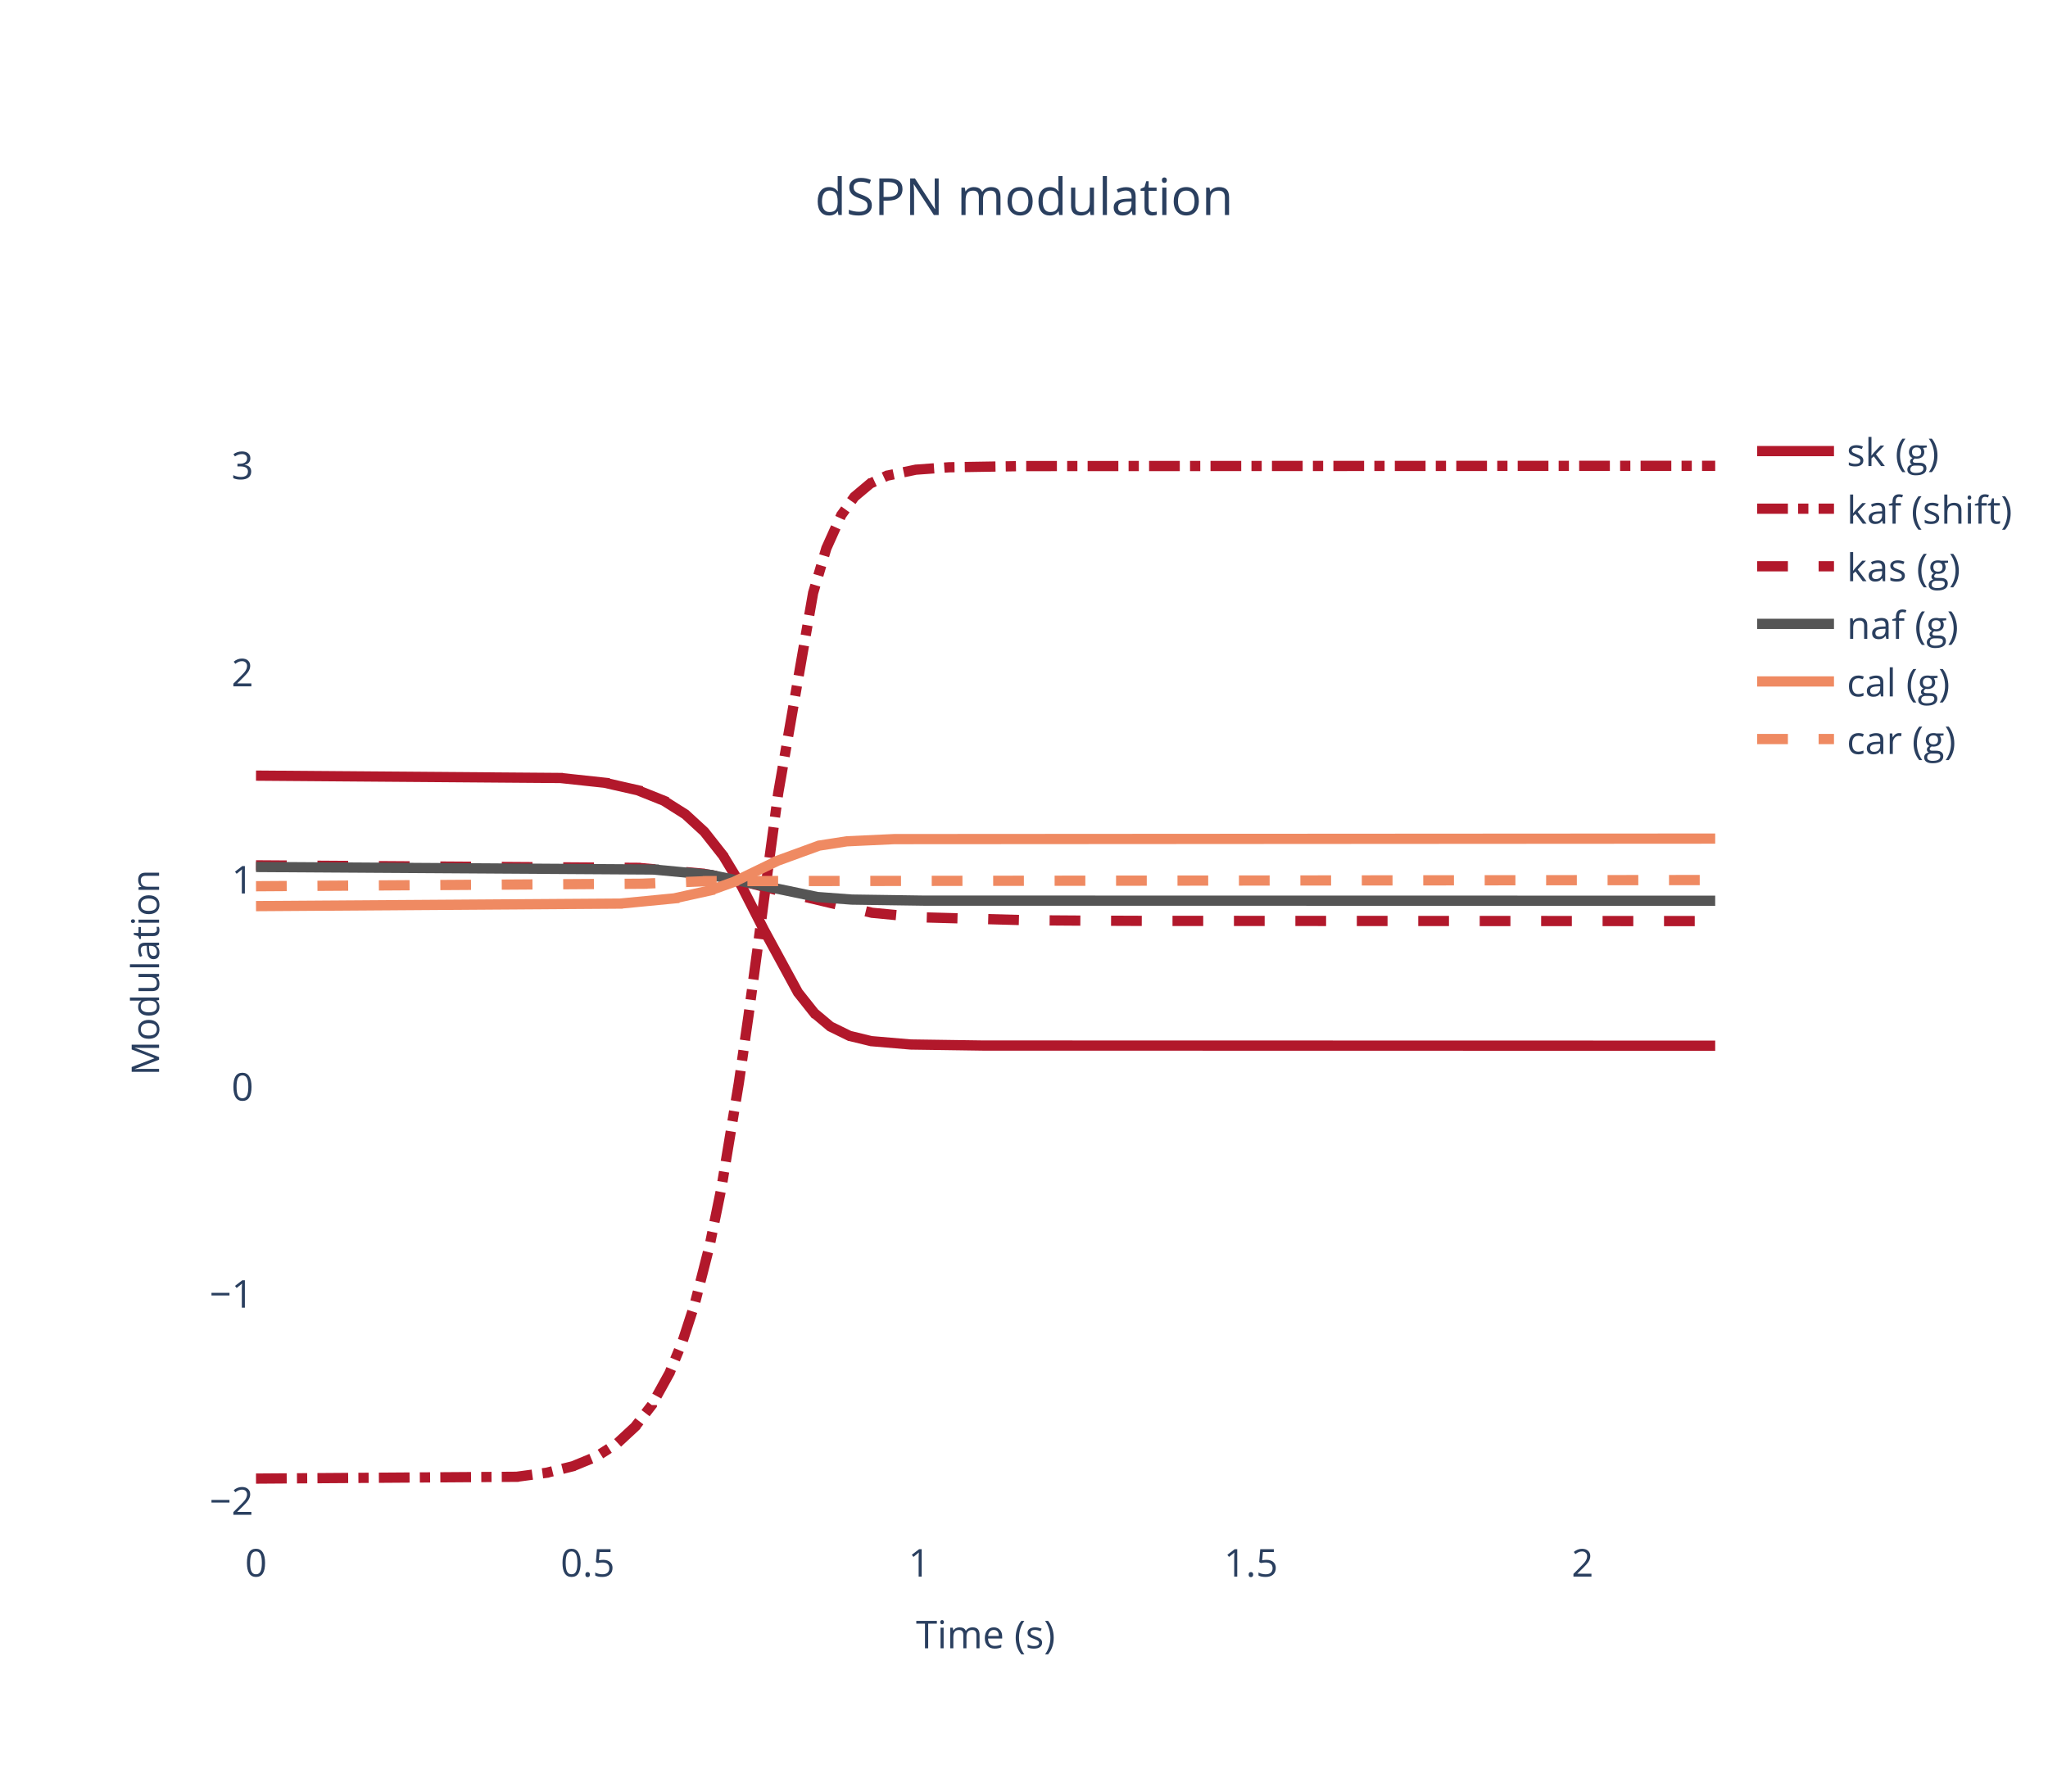
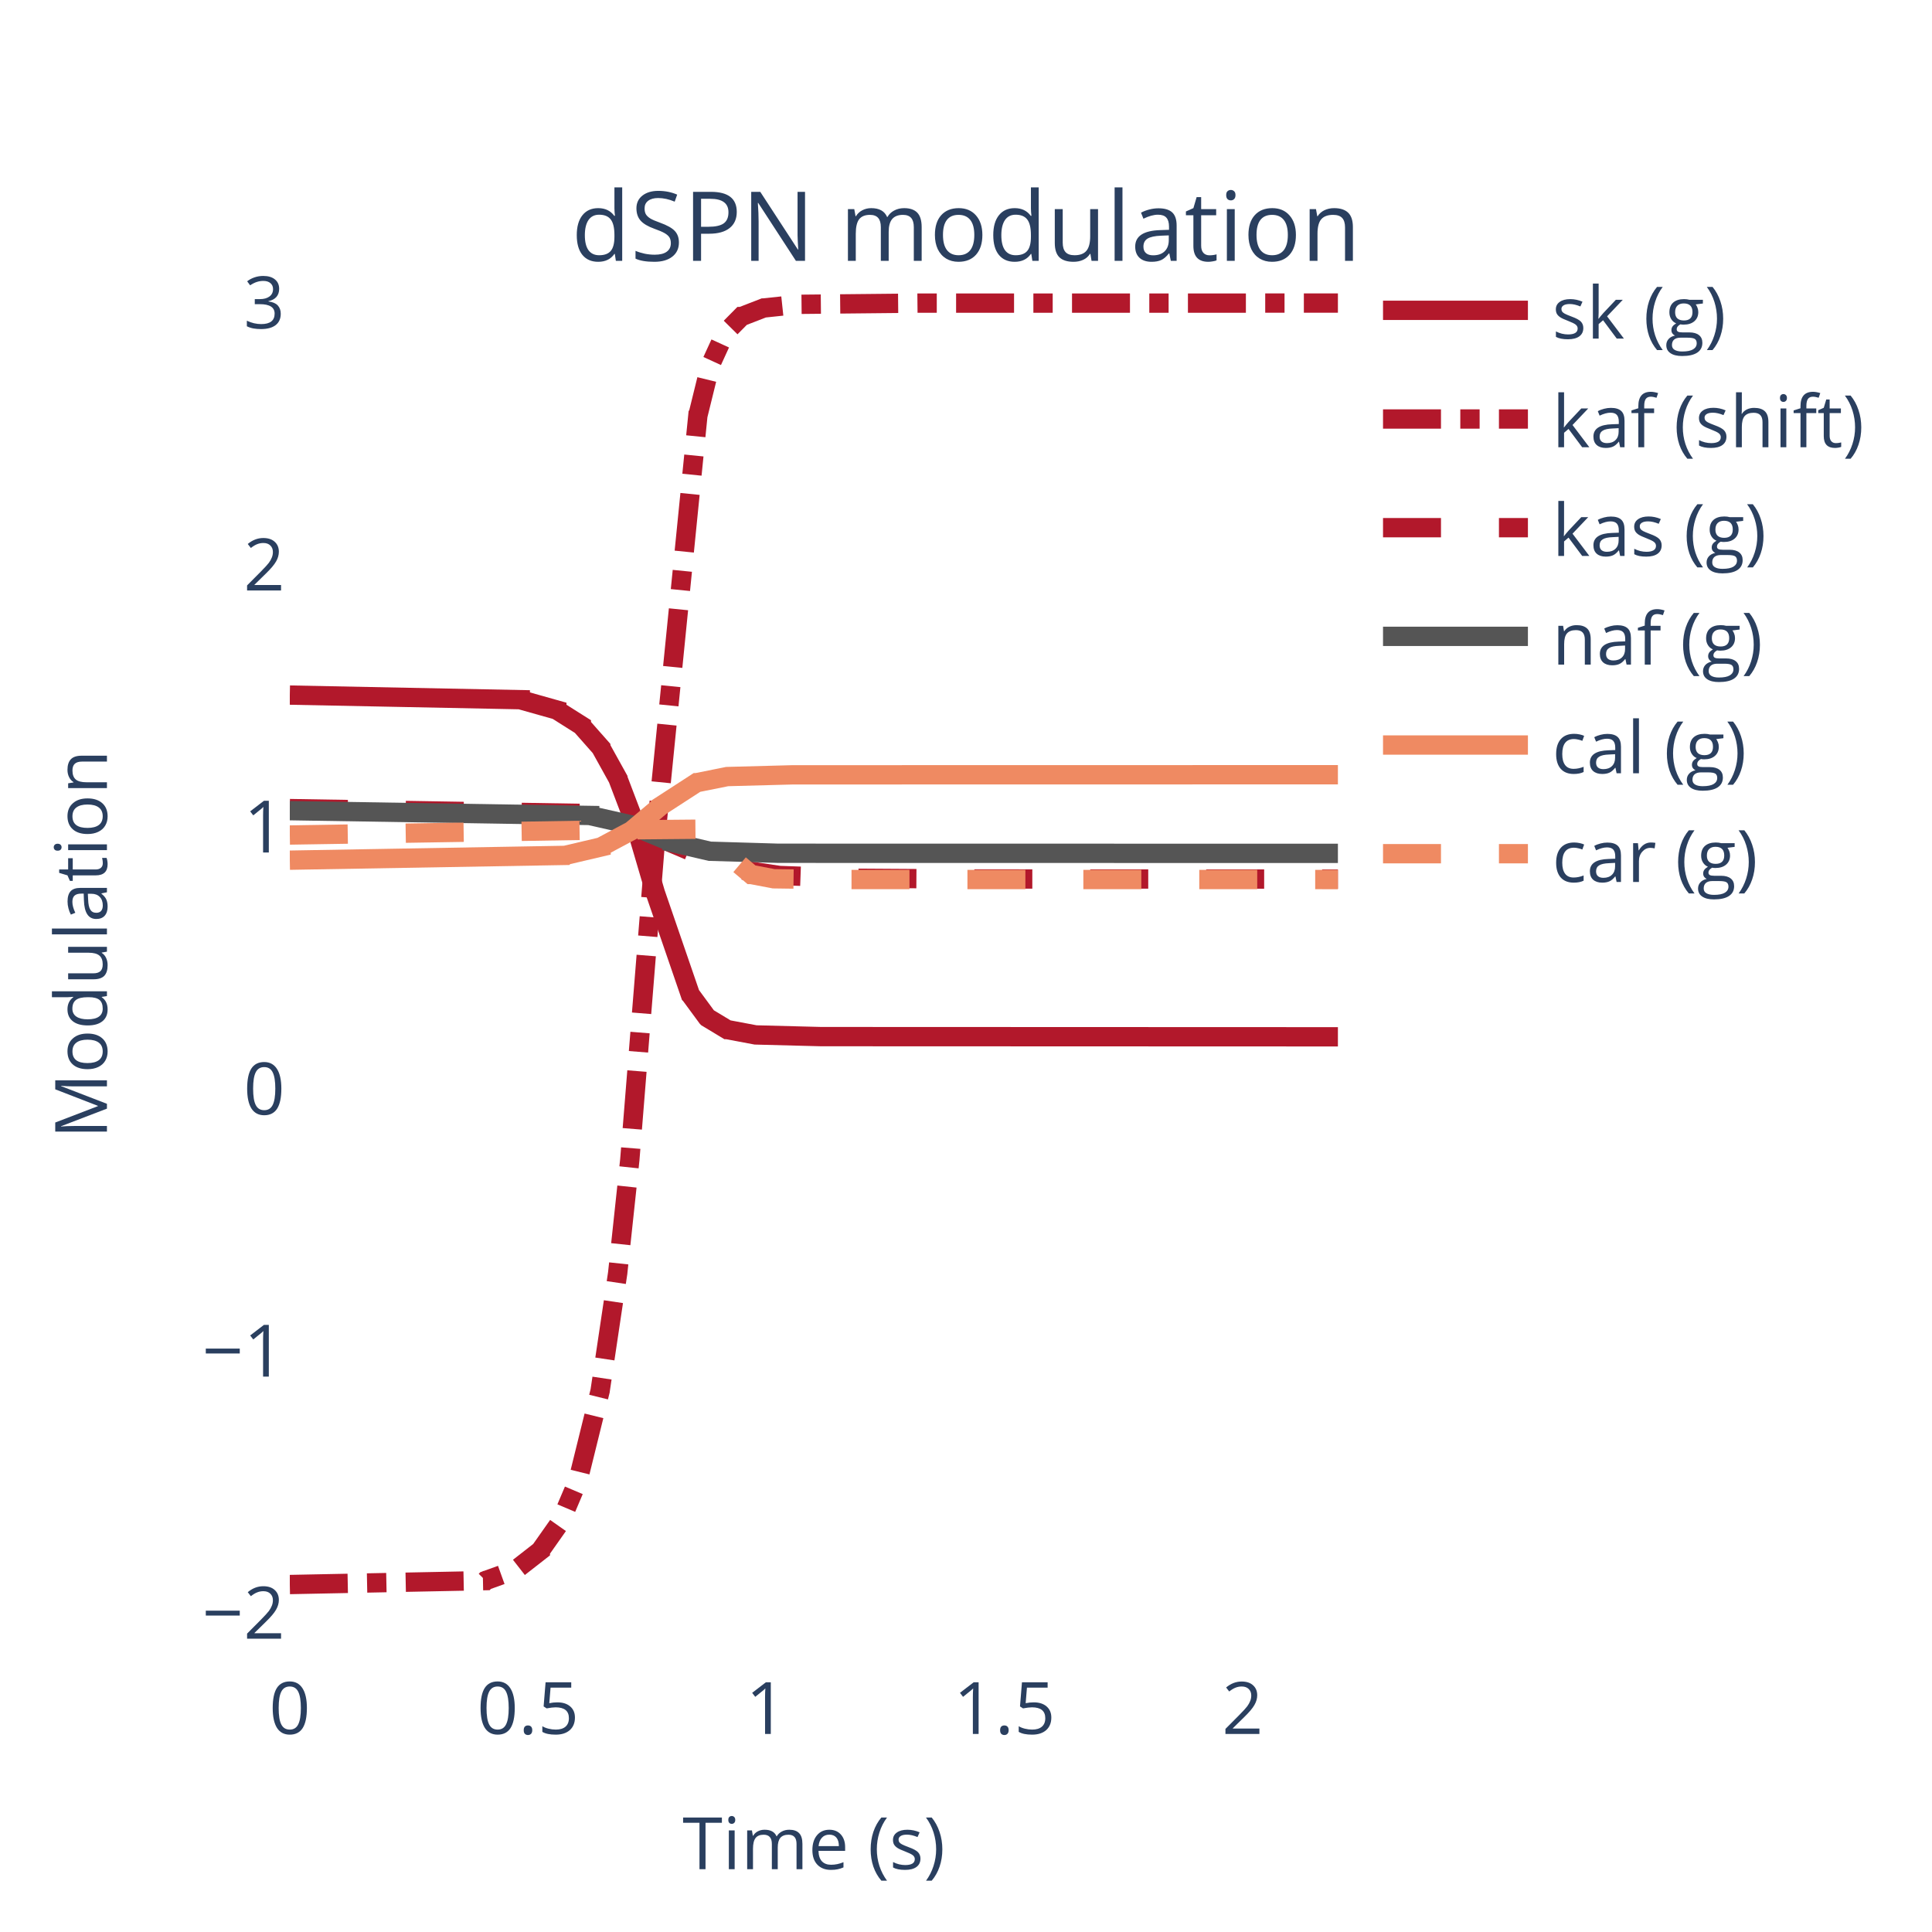
- <svg xmlns="http://www.w3.org/2000/svg" class="main-svg" width="800" height="700" style="" viewBox="0 0 800 700">
-   <rect x="0" y="0" width="800" height="700" style="fill: rgb(255, 255, 255); fill-opacity: 1;" />
-   <defs id="defs-1266e9">
+ <svg xmlns="http://www.w3.org/2000/svg" class="main-svg" width="400" height="400" style="" viewBox="0 0 400 400">
+   <rect x="0" y="0" width="400" height="400" style="fill: rgb(255, 255, 255); fill-opacity: 1;" />
+   <defs id="defs-872233">
    <g class="clips">
-       <clipPath id="clip1266e9xyplot" class="plotclip">
-         <rect width="570" height="440" />
-       </clipPath>
-       <clipPath class="axesclip" id="clip1266e9x">
-         <rect x="100" y="0" width="570" height="700" />
-       </clipPath>
-       <clipPath class="axesclip" id="clip1266e9y">
-         <rect x="0" y="160" width="800" height="440" />
-       </clipPath>
-       <clipPath class="axesclip" id="clip1266e9xy">
-         <rect x="100" y="160" width="570" height="440" />
+       <clipPath id="clip872233xyplot" class="plotclip">
+         <rect width="217" height="295" />
+       </clipPath>
+       <clipPath class="axesclip" id="clip872233x">
+         <rect x="60" y="0" width="217" height="400" />
+       </clipPath>
+       <clipPath class="axesclip" id="clip872233y">
+         <rect x="0" y="48" width="400" height="295" />
+       </clipPath>
+       <clipPath class="axesclip" id="clip872233xy">
+         <rect x="60" y="48" width="217" height="295" />
      </clipPath>
    </g>
    <g class="gradients" />
    <g class="patterns" />
  </defs>
  <g class="bglayer" />
  <g class="layer-below">
    <g class="imagelayer" />
    <g class="shapelayer" />
  </g>
  <g class="cartesianlayer">
    <g class="subplot xy">
      <g class="layer-subplot">
        <g class="shapelayer" />
        <g class="imagelayer" />
      </g>
      <g class="minor-gridlayer">
        <g class="x" />
        <g class="y" />
      </g>
      <g class="gridlayer">
        <g class="x">
-           <path class="xgrid crisp" transform="translate(229.55,0)" d="M0,160v440" style="stroke: rgb(255, 255, 255); stroke-opacity: 1; stroke-width: 1px;" />
-           <path class="xgrid crisp" transform="translate(359.09,0)" d="M0,160v440" style="stroke: rgb(255, 255, 255); stroke-opacity: 1; stroke-width: 1px;" />
-           <path class="xgrid crisp" transform="translate(488.64,0)" d="M0,160v440" style="stroke: rgb(255, 255, 255); stroke-opacity: 1; stroke-width: 1px;" />
-           <path class="xgrid crisp" transform="translate(618.18,0)" d="M0,160v440" style="stroke: rgb(255, 255, 255); stroke-opacity: 1; stroke-width: 1px;" />
+           <path class="xgrid crisp" transform="translate(109.32,0)" d="M0,48v295" style="stroke: rgb(255, 255, 255); stroke-opacity: 1; stroke-width: 1px;" />
+           <path class="xgrid crisp" transform="translate(158.64,0)" d="M0,48v295" style="stroke: rgb(255, 255, 255); stroke-opacity: 1; stroke-width: 1px;" />
+           <path class="xgrid crisp" transform="translate(207.95,0)" d="M0,48v295" style="stroke: rgb(255, 255, 255); stroke-opacity: 1; stroke-width: 1px;" />
+           <path class="xgrid crisp" transform="translate(257.27,0)" d="M0,48v295" style="stroke: rgb(255, 255, 255); stroke-opacity: 1; stroke-width: 1px;" />
        </g>
        <g class="y">
-           <path class="ygrid crisp" transform="translate(0,586.6)" d="M100,0h570" style="stroke: rgb(255, 255, 255); stroke-opacity: 1; stroke-width: 1px;" />
-           <path class="ygrid crisp" transform="translate(0,505.68)" d="M100,0h570" style="stroke: rgb(255, 255, 255); stroke-opacity: 1; stroke-width: 1px;" />
-           <path class="ygrid crisp" transform="translate(0,343.84)" d="M100,0h570" style="stroke: rgb(255, 255, 255); stroke-opacity: 1; stroke-width: 1px;" />
-           <path class="ygrid crisp" transform="translate(0,262.91)" d="M100,0h570" style="stroke: rgb(255, 255, 255); stroke-opacity: 1; stroke-width: 1px;" />
-           <path class="ygrid crisp" transform="translate(0,181.99)" d="M100,0h570" style="stroke: rgb(255, 255, 255); stroke-opacity: 1; stroke-width: 1px;" />
+           <path class="ygrid crisp" transform="translate(0,334.02)" d="M60,0h217" style="stroke: rgb(255, 255, 255); stroke-opacity: 1; stroke-width: 1px;" />
+           <path class="ygrid crisp" transform="translate(0,279.76)" d="M60,0h217" style="stroke: rgb(255, 255, 255); stroke-opacity: 1; stroke-width: 1px;" />
+           <path class="ygrid crisp" transform="translate(0,171.25)" d="M60,0h217" style="stroke: rgb(255, 255, 255); stroke-opacity: 1; stroke-width: 1px;" />
+           <path class="ygrid crisp" transform="translate(0,117)" d="M60,0h217" style="stroke: rgb(255, 255, 255); stroke-opacity: 1; stroke-width: 1px;" />
+           <path class="ygrid crisp" transform="translate(0,62.74)" d="M60,0h217" style="stroke: rgb(255, 255, 255); stroke-opacity: 1; stroke-width: 1px;" />
        </g>
      </g>
      <g class="zerolinelayer">
-         <path class="xzl zl crisp" transform="translate(100,0)" d="M0,160v440" style="stroke: rgb(255, 255, 255); stroke-opacity: 1; stroke-width: 2px;" />
-         <path class="yzl zl crisp" transform="translate(0,424.76)" d="M100,0h570" style="stroke: rgb(255, 255, 255); stroke-opacity: 1; stroke-width: 2px;" />
+         <path class="xzl zl crisp" transform="translate(60,0)" d="M0,48v295" style="stroke: rgb(255, 255, 255); stroke-opacity: 1; stroke-width: 2px;" />
+         <path class="yzl zl crisp" transform="translate(0,225.51)" d="M60,0h217" style="stroke: rgb(255, 255, 255); stroke-opacity: 1; stroke-width: 2px;" />
      </g>
      <g class="layer-between">
        <g class="shapelayer" />
        <g class="imagelayer" />
      </g>
      <path class="xlines-below" />
      <path class="ylines-below" />
      <g class="overlines-below" />
      <g class="xaxislayer-below" />
      <g class="yaxislayer-below" />
      <g class="overaxes-below" />
      <g class="overplot">
-         <g class="xy" transform="translate(100,160)" clip-path="url(#clip1266e9xyplot)">
+         <g class="xy" transform="translate(60,48)" clip-path="url(#clip872233xyplot)">
          <g class="scatterlayer mlayer">
-             <g class="trace scatter traced3fe54" style="stroke-miterlimit: 2; opacity: 1;">
-               <g class="fills" />
-               <g class="errorbars" />
-               <g class="lines">
-                 <path class="js-line" d="M0,143.05L119.01,143.97L119.01,143.97L119.02,143.98L136.24,145.83L136.24,145.84L149.18,148.78L149.18,148.79L159.35,152.87L159.35,152.88L167.75,158.19L167.75,158.19L167.76,158.2L175.1,164.95L175.11,164.96L182.48,174.31L182.48,174.32L189.8,186.41L189.8,186.43L198.24,202.98L198.24,203L211.71,227.78L211.72,227.79L218.11,235.84L218.12,235.84L224.35,241.06L224.35,241.06L224.36,241.07L231.84,244.73L231.85,244.73L240.32,246.79L240.33,246.79L255.74,248.1L255.74,248.1L255.75,248.1L283.97,248.51L283.98,248.51L570,248.57" style="vector-effect: none; fill: none; stroke: rgb(178, 24, 43); stroke-opacity: 1; stroke-width: 4px; opacity: 1;" />
-               </g>
-               <g class="points" />
-               <g class="text" />
-             </g>
-             <g class="trace scatter trace08b8e7" style="stroke-miterlimit: 2; opacity: 1;">
-               <g class="fills" />
-               <g class="errorbars" />
-               <g class="lines">
-                 <path class="js-line" d="M0,417.71L101.86,417L101.86,417L101.87,416.99L113.63,415.41L113.64,415.4L123.82,412.87L123.83,412.86L133.04,409.06L133.04,409.06L133.05,409.05L141.09,403.92L141.09,403.92L141.1,403.91L148.12,397.4L148.12,397.39L154.61,388.98L154.61,388.97L161.52,376.47L161.52,376.46L166.72,363.83L166.72,363.82L171.4,349.43L171.4,349.41L177.24,326.49L177.24,326.46L181.84,303.96L181.84,303.92L188.64,262.94L188.64,262.9L192.45,236.37L192.45,236.32L195.94,210.44L195.94,210.39L199.73,181.6L199.73,181.55L203.96,150.12L203.96,150.07L217.63,71.64L217.64,71.62L222.8,54.22L222.81,54.2L228.62,41.27L228.63,41.26L233.72,34.15L233.73,34.14L239.98,28.89L239.98,28.89L239.99,28.89L246.5,25.86L246.51,25.86L257.73,23.51L257.74,23.51L270.74,22.57L270.74,22.57L270.75,22.57L300.12,22.1L300.12,22.1L300.13,22.1L570,22" style="vector-effect: none; fill: none; stroke: rgb(178, 24, 43); stroke-opacity: 1; stroke-dasharray: 12px, 4px, 4px, 4px; stroke-width: 4px; opacity: 1;" />
-               </g>
-               <g class="points" />
-               <g class="text" />
-             </g>
-             <g class="trace scatter trace48cfdf" style="stroke-miterlimit: 2; opacity: 1;">
-               <g class="fills" />
-               <g class="errorbars" />
-               <g class="lines">
-                 <path class="js-line" d="M0,178.1L149.37,179.08L149.37,179.08L149.38,179.09L174.48,181.33L174.48,181.33L174.49,181.34L187.44,183.63L187.45,183.64L204.57,188.07L204.57,188.08L240.63,196.64L240.64,196.64L258.95,198.38L258.95,198.38L258.96,198.38L301.99,199.56L302,199.56L325.22,199.72L325.22,199.72L325.23,199.72L346.85,199.8L346.85,199.8L346.86,199.8L570,199.88" style="vector-effect: none; fill: none; stroke: rgb(178, 24, 43); stroke-opacity: 1; stroke-dasharray: 12px, 12px; stroke-width: 4px; opacity: 1;" />
-               </g>
-               <g class="points" />
-               <g class="text" />
-             </g>
-             <g class="trace scatter tracef61519" style="stroke-miterlimit: 2; opacity: 1;">
-               <g class="fills" />
-               <g class="errorbars" />
-               <g class="lines">
-                 <path class="js-line" d="M0,178.74L155.38,179.73L155.38,179.74L177.68,181.84L177.68,181.84L177.69,181.85L195.37,185.5L195.37,185.5L195.38,185.51L219.3,190.48L219.31,190.48L232.71,191.48L232.72,191.48L260.82,191.89L260.83,191.89L570,191.93" style="vector-effect: none; fill: none; stroke: rgb(85, 85, 85); stroke-opacity: 1; stroke-width: 4px; opacity: 1;" />
-               </g>
-               <g class="points" />
-               <g class="text" />
-             </g>
-             <g class="trace scatter tracec84417" style="stroke-miterlimit: 2; opacity: 1;">
-               <g class="fills" />
-               <g class="errorbars" />
-               <g class="lines">
-                 <path class="js-line" d="M0,194.03L142.36,193.05L142.36,193.05L142.37,193.04L163.45,191L163.45,190.99L177.46,187.89L177.46,187.88L186.77,184.53L186.77,184.52L203.66,176.34L203.66,176.33L219.91,170.4L219.92,170.4L230.78,168.71L230.79,168.71L249.38,167.85L249.39,167.85L570,167.65" style="vector-effect: none; fill: none; stroke: rgb(239, 138, 98); stroke-opacity: 1; stroke-width: 4px; opacity: 1;" />
-               </g>
-               <g class="points" />
-               <g class="text" />
-             </g>
-             <g class="trace scatter trace5e4165" style="stroke-miterlimit: 2; opacity: 1;">
-               <g class="fills" />
-               <g class="errorbars" />
-               <g class="lines">
-                 <path class="js-line" d="M0,186.26L150.93,185.28L150.93,185.27L176.47,184.27L176.47,184.26L570,183.84" style="vector-effect: none; fill: none; stroke: rgb(239, 138, 98); stroke-opacity: 1; stroke-dasharray: 12px, 12px; stroke-width: 4px; opacity: 1;" />
+             <g class="trace scatter trace759a16" style="stroke-miterlimit: 2; opacity: 1;">
+               <g class="fills" />
+               <g class="errorbars" />
+               <g class="lines">
+                 <path class="js-line" d="M0,95.91L47.72,96.86L47.72,96.86L47.72,96.87L55.28,99L55.28,99L55.28,99.01L60.36,102.22L60.36,102.22L60.36,102.23L64.38,106.78L64.38,106.78L64.38,106.79L67.92,113.17L67.92,113.17L67.92,113.18L71.47,122.51L71.47,122.52L75.66,136.78L75.66,136.79L82.93,157.93L82.93,157.93L82.94,157.94L86.42,162.67L86.42,162.67L86.43,162.68L90.54,165.16L90.54,165.16L90.55,165.16L96.44,166.27L96.44,166.27L96.45,166.27L109.99,166.62L109.99,166.62L110,166.62L217,166.66L217,166.66" style="vector-effect: none; fill: none; stroke: rgb(178, 24, 43); stroke-opacity: 1; stroke-width: 4px; opacity: 1;" />
+               </g>
+               <g class="points" />
+               <g class="text" />
+             </g>
+             <g class="trace scatter trace1febcb" style="stroke-miterlimit: 2; opacity: 1;">
+               <g class="fills" />
+               <g class="errorbars" />
+               <g class="lines">
+                 <path class="js-line" d="M0,280.06L40.53,279.25L40.53,279.25L40.54,279.24L46.85,276.97L46.85,276.97L46.86,276.96L51.87,273.05L51.87,273.05L51.87,273.04L56.01,267.16L56.01,267.16L56.01,267.15L59.67,258.52L59.67,258.51L64.25,239.96L64.25,239.94L67.89,215.55L67.89,215.53L70.4,192.07L70.4,192.05L75.8,124.9L75.8,124.86L84.49,38L84.5,37.99L87.07,27.56L87.08,27.55L90.08,21.01L90.08,21.01L90.09,21L93.51,17.54L93.52,17.54L98.09,15.77L98.09,15.77L98.1,15.77L105.26,15.01L105.26,15.01L105.27,15.01L130.19,14.76L130.19,14.76L130.2,14.76L217,14.75L217,14.75" style="vector-effect: none; fill: none; stroke: rgb(178, 24, 43); stroke-opacity: 1; stroke-dasharray: 12px, 4px, 4px, 4px; stroke-width: 4px; opacity: 1;" />
+               </g>
+               <g class="points" />
+               <g class="text" />
+             </g>
+             <g class="trace scatter traceda86ee" style="stroke-miterlimit: 2; opacity: 1;">
+               <g class="fills" />
+               <g class="errorbars" />
+               <g class="lines">
+                 <path class="js-line" d="M0,119.41L60.02,120.4L60.02,120.41L69.05,122.31L69.05,122.32L77.44,125.87L77.44,125.87L77.45,125.88L91.34,131.77L91.34,131.77L91.35,131.77L101.39,133.26L101.39,133.26L101.4,133.26L117.13,133.83L117.13,133.83L117.14,133.83L140.16,133.98L140.16,133.98L140.17,133.98L217,134.01L217,134.01" style="vector-effect: none; fill: none; stroke: rgb(178, 24, 43); stroke-opacity: 1; stroke-dasharray: 12px, 12px; stroke-width: 4px; opacity: 1;" />
+               </g>
+               <g class="points" />
+               <g class="text" />
+             </g>
+             <g class="trace scatter tracef97c12" style="stroke-miterlimit: 2; opacity: 1;">
+               <g class="fills" />
+               <g class="errorbars" />
+               <g class="lines">
+                 <path class="js-line" d="M0,119.84L62.09,120.83L62.09,120.83L62.09,120.84L70.01,122.63L70.01,122.63L70.01,122.64L79.1,126.4L79.1,126.4L79.1,126.41L86.95,128.24L86.95,128.24L86.96,128.24L101.15,128.66L101.15,128.66L101.16,128.66L217,128.68L217,128.68" style="vector-effect: none; fill: none; stroke: rgb(85, 85, 85); stroke-opacity: 1; stroke-width: 4px; opacity: 1;" />
+               </g>
+               <g class="points" />
+               <g class="text" />
+             </g>
+             <g class="trace scatter trace628ce9" style="stroke-miterlimit: 2; opacity: 1;">
+               <g class="fills" />
+               <g class="errorbars" />
+               <g class="lines">
+                 <path class="js-line" d="M0,130.09L57.03,129.1L57.03,129.1L57.04,129.09L64.45,127.35L64.45,127.35L64.45,127.34L70.76,123.97L70.76,123.97L70.76,123.96L76.77,118.89L76.77,118.89L76.77,118.88L84.22,114.05L84.22,114.05L84.23,114.05L90.55,112.78L90.55,112.78L90.56,112.78L104.14,112.42L104.14,112.42L104.15,112.42L217,112.4L217,112.4" style="vector-effect: none; fill: none; stroke: rgb(239, 138, 98); stroke-opacity: 1; stroke-width: 4px; opacity: 1;" />
+               </g>
+               <g class="points" />
+               <g class="text" />
+             </g>
+             <g class="trace scatter tracec6897f" style="stroke-miterlimit: 2; opacity: 1;">
+               <g class="fills" />
+               <g class="errorbars" />
+               <g class="lines">
+                 <path class="js-line" d="M0,124.88L62.09,123.89L62.09,123.89L62.09,123.88L84.2,123.68L84.2,123.68L84.2,123.69L87.91,125.44L87.91,125.45L91.44,129.6L91.44,129.6L91.44,129.61L95.51,133.05L95.51,133.05L95.52,133.05L100.19,133.94L100.19,133.94L100.2,133.94L111.84,134.1L111.84,134.1L111.85,134.1L217,134.1L217,134.1" style="vector-effect: none; fill: none; stroke: rgb(239, 138, 98); stroke-opacity: 1; stroke-dasharray: 12px, 12px; stroke-width: 4px; opacity: 1;" />
              </g>
              <g class="points" />
              <g class="text" />
            </g>
          </g>
        </g>
      </g>
      <g class="zerolinelayer-above" />
      <path class="xlines-above crisp" d="M0,0" style="fill: none;" />
      <path class="ylines-above crisp" d="M0,0" style="fill: none;" />
      <g class="overlines-above" />
      <g class="xaxislayer-above">
        <g class="xtick">
-           <text text-anchor="middle" x="0" y="616" transform="translate(100,0)" style="font-family: 'Open Sans', verdana, arial, sans-serif; font-size: 15px; fill: rgb(42, 63, 95); fill-opacity: 1; white-space: pre;">0</text>
-         </g>
-         <g class="xtick">
-           <text text-anchor="middle" x="0" y="616" style="font-family: 'Open Sans', verdana, arial, sans-serif; font-size: 15px; fill: rgb(42, 63, 95); fill-opacity: 1; white-space: pre;" transform="translate(229.55,0)">0.5</text>
-         </g>
-         <g class="xtick">
-           <text text-anchor="middle" x="0" y="616" style="font-family: 'Open Sans', verdana, arial, sans-serif; font-size: 15px; fill: rgb(42, 63, 95); fill-opacity: 1; white-space: pre;" transform="translate(359.09,0)">1</text>
-         </g>
-         <g class="xtick">
-           <text text-anchor="middle" x="0" y="616" style="font-family: 'Open Sans', verdana, arial, sans-serif; font-size: 15px; fill: rgb(42, 63, 95); fill-opacity: 1; white-space: pre;" transform="translate(488.64,0)">1.5</text>
-         </g>
-         <g class="xtick">
-           <text text-anchor="middle" x="0" y="616" style="font-family: 'Open Sans', verdana, arial, sans-serif; font-size: 15px; fill: rgb(42, 63, 95); fill-opacity: 1; white-space: pre;" transform="translate(618.18,0)">2</text>
+           <text text-anchor="middle" x="0" y="359" transform="translate(60,0)" style="font-family: 'Open Sans', verdana, arial, sans-serif; font-size: 15px; fill: rgb(42, 63, 95); fill-opacity: 1; white-space: pre;">0</text>
+         </g>
+         <g class="xtick">
+           <text text-anchor="middle" x="0" y="359" style="font-family: 'Open Sans', verdana, arial, sans-serif; font-size: 15px; fill: rgb(42, 63, 95); fill-opacity: 1; white-space: pre;" transform="translate(109.32,0)">0.5</text>
+         </g>
+         <g class="xtick">
+           <text text-anchor="middle" x="0" y="359" style="font-family: 'Open Sans', verdana, arial, sans-serif; font-size: 15px; fill: rgb(42, 63, 95); fill-opacity: 1; white-space: pre;" transform="translate(158.64,0)">1</text>
+         </g>
+         <g class="xtick">
+           <text text-anchor="middle" x="0" y="359" style="font-family: 'Open Sans', verdana, arial, sans-serif; font-size: 15px; fill: rgb(42, 63, 95); fill-opacity: 1; white-space: pre;" transform="translate(207.95,0)">1.5</text>
+         </g>
+         <g class="xtick">
+           <text text-anchor="middle" x="0" y="359" style="font-family: 'Open Sans', verdana, arial, sans-serif; font-size: 15px; fill: rgb(42, 63, 95); fill-opacity: 1; white-space: pre;" transform="translate(257.27,0)">2</text>
        </g>
      </g>
      <g class="yaxislayer-above">
        <g class="ytick">
-           <text text-anchor="end" x="99" y="5.25" transform="translate(0,586.6)" style="font-family: 'Open Sans', verdana, arial, sans-serif; font-size: 15px; fill: rgb(42, 63, 95); fill-opacity: 1; white-space: pre;">−2</text>
-         </g>
-         <g class="ytick">
-           <text text-anchor="end" x="99" y="5.25" style="font-family: 'Open Sans', verdana, arial, sans-serif; font-size: 15px; fill: rgb(42, 63, 95); fill-opacity: 1; white-space: pre;" transform="translate(0,505.68)">−1</text>
-         </g>
-         <g class="ytick">
-           <text text-anchor="end" x="99" y="5.25" style="font-family: 'Open Sans', verdana, arial, sans-serif; font-size: 15px; fill: rgb(42, 63, 95); fill-opacity: 1; white-space: pre;" transform="translate(0,424.76)">0</text>
-         </g>
-         <g class="ytick">
-           <text text-anchor="end" x="99" y="5.25" style="font-family: 'Open Sans', verdana, arial, sans-serif; font-size: 15px; fill: rgb(42, 63, 95); fill-opacity: 1; white-space: pre;" transform="translate(0,343.84)">1</text>
-         </g>
-         <g class="ytick">
-           <text text-anchor="end" x="99" y="5.25" style="font-family: 'Open Sans', verdana, arial, sans-serif; font-size: 15px; fill: rgb(42, 63, 95); fill-opacity: 1; white-space: pre;" transform="translate(0,262.91)">2</text>
-         </g>
-         <g class="ytick">
-           <text text-anchor="end" x="99" y="5.25" style="font-family: 'Open Sans', verdana, arial, sans-serif; font-size: 15px; fill: rgb(42, 63, 95); fill-opacity: 1; white-space: pre;" transform="translate(0,181.99)">3</text>
+           <text text-anchor="end" x="59" y="5.25" transform="translate(0,334.02)" style="font-family: 'Open Sans', verdana, arial, sans-serif; font-size: 15px; fill: rgb(42, 63, 95); fill-opacity: 1; white-space: pre;">−2</text>
+         </g>
+         <g class="ytick">
+           <text text-anchor="end" x="59" y="5.25" style="font-family: 'Open Sans', verdana, arial, sans-serif; font-size: 15px; fill: rgb(42, 63, 95); fill-opacity: 1; white-space: pre;" transform="translate(0,279.76)">−1</text>
+         </g>
+         <g class="ytick">
+           <text text-anchor="end" x="59" y="5.25" style="font-family: 'Open Sans', verdana, arial, sans-serif; font-size: 15px; fill: rgb(42, 63, 95); fill-opacity: 1; white-space: pre;" transform="translate(0,225.51)">0</text>
+         </g>
+         <g class="ytick">
+           <text text-anchor="end" x="59" y="5.25" style="font-family: 'Open Sans', verdana, arial, sans-serif; font-size: 15px; fill: rgb(42, 63, 95); fill-opacity: 1; white-space: pre;" transform="translate(0,171.25)">1</text>
+         </g>
+         <g class="ytick">
+           <text text-anchor="end" x="59" y="5.25" style="font-family: 'Open Sans', verdana, arial, sans-serif; font-size: 15px; fill: rgb(42, 63, 95); fill-opacity: 1; white-space: pre;" transform="translate(0,117)">2</text>
+         </g>
+         <g class="ytick">
+           <text text-anchor="end" x="59" y="5.25" style="font-family: 'Open Sans', verdana, arial, sans-serif; font-size: 15px; fill: rgb(42, 63, 95); fill-opacity: 1; white-space: pre;" transform="translate(0,62.74)">3</text>
        </g>
      </g>
      <g class="overaxes-above" />
    </g>
  </g>
  <g class="polarlayer" />
  <g class="smithlayer" />
  <g class="ternarylayer" />
  <g class="geolayer" />
  <g class="funnelarealayer" />
  <g class="pielayer" />
  <g class="iciclelayer" />
  <g class="treemaplayer" />
  <g class="sunburstlayer" />
  <g class="glimages" />
-   <defs id="topdefs-1266e9">
+   <defs id="topdefs-872233">
    <g class="clips" />
-     <clipPath id="legend1266e9">
+     <clipPath id="legend872233">
      <rect width="107" height="145" x="0" y="0" />
    </clipPath>
  </defs>
  <g class="layer-above">
    <g class="imagelayer" />
    <g class="shapelayer" />
  </g>
  <g class="infolayer">
-     <g class="legend" pointer-events="all" transform="translate(681.4,160)">
+     <g class="legend" pointer-events="all" transform="translate(281.34,48)">
      <rect class="bg" shape-rendering="crispEdges" style="stroke: rgb(68, 68, 68); stroke-opacity: 1; fill: rgb(255, 255, 255); fill-opacity: 1; stroke-width: 0px;" width="107" height="145" x="0" y="0" />
-       <g class="scrollbox" transform="" clip-path="url(#legend1266e9)">
+       <g class="scrollbox" transform="" clip-path="url(#legend872233)">
        <g class="groups">
          <g class="traces" transform="translate(0,16.25)" style="opacity: 1;">
            <text class="legendtext" text-anchor="start" x="40" y="5.85" style="font-family: 'Open Sans', verdana, arial, sans-serif; font-size: 15px; fill: rgb(42, 63, 95); fill-opacity: 1; white-space: pre;">sk (g)</text>
            <g class="layers" style="opacity: 1;">
              <g class="legendfill" />
              <g class="legendlines">
                <path class="js-line" d="M5,0h30" style="fill: none; stroke: rgb(178, 24, 43); stroke-opacity: 1; stroke-width: 4px;" />
              </g>
              <g class="legendsymbols">
                <g class="legendpoints" />
              </g>
            </g>
            <rect class="legendtoggle" x="0" y="-11.25" width="101.688" height="22.5" style="fill: rgb(0, 0, 0); fill-opacity: 0;" />
          </g>
          <g class="traces" transform="translate(0,38.75)" style="opacity: 1;">
            <text class="legendtext" text-anchor="start" x="40" y="5.85" style="font-family: 'Open Sans', verdana, arial, sans-serif; font-size: 15px; fill: rgb(42, 63, 95); fill-opacity: 1; white-space: pre;">kaf (shift)</text>
            <g class="layers" style="opacity: 1;">
              <g class="legendfill" />
              <g class="legendlines">
                <path class="js-line" d="M5,0h30" style="fill: none; stroke: rgb(178, 24, 43); stroke-opacity: 1; stroke-dasharray: 12px, 4px, 4px, 4px; stroke-width: 4px;" />
              </g>
              <g class="legendsymbols">
                <g class="legendpoints" />
              </g>
            </g>
            <rect class="legendtoggle" x="0" y="-11.25" width="101.688" height="22.5" style="fill: rgb(0, 0, 0); fill-opacity: 0;" />
          </g>
          <g class="traces" transform="translate(0,61.25)" style="opacity: 1;">
            <text class="legendtext" text-anchor="start" x="40" y="5.85" style="font-family: 'Open Sans', verdana, arial, sans-serif; font-size: 15px; fill: rgb(42, 63, 95); fill-opacity: 1; white-space: pre;">kas (g)</text>
            <g class="layers" style="opacity: 1;">
              <g class="legendfill" />
              <g class="legendlines">
                <path class="js-line" d="M5,0h30" style="fill: none; stroke: rgb(178, 24, 43); stroke-opacity: 1; stroke-dasharray: 12px, 12px; stroke-width: 4px;" />
              </g>
              <g class="legendsymbols">
                <g class="legendpoints" />
              </g>
            </g>
            <rect class="legendtoggle" x="0" y="-11.25" width="101.688" height="22.5" style="fill: rgb(0, 0, 0); fill-opacity: 0;" />
          </g>
          <g class="traces" transform="translate(0,83.75)" style="opacity: 1;">
            <text class="legendtext" text-anchor="start" x="40" y="5.85" style="font-family: 'Open Sans', verdana, arial, sans-serif; font-size: 15px; fill: rgb(42, 63, 95); fill-opacity: 1; white-space: pre;">naf (g)</text>
            <g class="layers" style="opacity: 1;">
              <g class="legendfill" />
              <g class="legendlines">
                <path class="js-line" d="M5,0h30" style="fill: none; stroke: rgb(85, 85, 85); stroke-opacity: 1; stroke-width: 4px;" />
              </g>
              <g class="legendsymbols">
                <g class="legendpoints" />
              </g>
            </g>
            <rect class="legendtoggle" x="0" y="-11.25" width="101.688" height="22.5" style="fill: rgb(0, 0, 0); fill-opacity: 0;" />
          </g>
          <g class="traces" transform="translate(0,106.25)" style="opacity: 1;">
            <text class="legendtext" text-anchor="start" x="40" y="5.85" style="font-family: 'Open Sans', verdana, arial, sans-serif; font-size: 15px; fill: rgb(42, 63, 95); fill-opacity: 1; white-space: pre;">cal (g)</text>
            <g class="layers" style="opacity: 1;">
              <g class="legendfill" />
              <g class="legendlines">
                <path class="js-line" d="M5,0h30" style="fill: none; stroke: rgb(239, 138, 98); stroke-opacity: 1; stroke-width: 4px;" />
              </g>
              <g class="legendsymbols">
                <g class="legendpoints" />
              </g>
            </g>
            <rect class="legendtoggle" x="0" y="-11.25" width="101.688" height="22.5" style="fill: rgb(0, 0, 0); fill-opacity: 0;" />
          </g>
          <g class="traces" transform="translate(0,128.75)" style="opacity: 1;">
            <text class="legendtext" text-anchor="start" x="40" y="5.85" style="font-family: 'Open Sans', verdana, arial, sans-serif; font-size: 15px; fill: rgb(42, 63, 95); fill-opacity: 1; white-space: pre;">car (g)</text>
            <g class="layers" style="opacity: 1;">
              <g class="legendfill" />
              <g class="legendlines">
                <path class="js-line" d="M5,0h30" style="fill: none; stroke: rgb(239, 138, 98); stroke-opacity: 1; stroke-dasharray: 12px, 12px; stroke-width: 4px;" />
              </g>
              <g class="legendsymbols">
                <g class="legendpoints" />
              </g>
            </g>
            <rect class="legendtoggle" x="0" y="-11.25" width="101.688" height="22.5" style="fill: rgb(0, 0, 0); fill-opacity: 0;" />
          </g>
        </g>
      </g>
      <rect class="scrollbar" rx="20" ry="3" width="0" height="0" style="fill: rgb(128, 139, 164); fill-opacity: 1;" x="0" y="0" />
    </g>
    <g class="g-gtitle">
-       <text class="gtitle" x="400" y="70" text-anchor="middle" dy="0.7em" style="opacity: 1; font-family: 'Open Sans', verdana, arial, sans-serif; font-size: 20px; fill: rgb(42, 63, 95); fill-opacity: 1; white-space: pre;">dSPN modulation</text>
+       <text class="gtitle" x="200" y="40" text-anchor="middle" dy="0.7em" style="opacity: 1; font-family: 'Open Sans', verdana, arial, sans-serif; font-size: 20px; fill: rgb(42, 63, 95); fill-opacity: 1; white-space: pre;">dSPN modulation</text>
    </g>
    <g class="g-xtitle">
-       <text class="xtitle" x="385" y="644" text-anchor="middle" style="opacity: 1; font-family: 'Open Sans', verdana, arial, sans-serif; font-size: 15px; fill: rgb(42, 63, 95); fill-opacity: 1; white-space: pre;">Time (s)</text>
+       <text class="xtitle" x="168.5" y="387" text-anchor="middle" style="opacity: 1; font-family: 'Open Sans', verdana, arial, sans-serif; font-size: 15px; fill: rgb(42, 63, 95); fill-opacity: 1; white-space: pre;">Time (s)</text>
    </g>
    <g class="g-ytitle">
-       <text class="ytitle" transform="rotate(-90,62.14062,380)" x="62.141" y="380" text-anchor="middle" style="opacity: 1; font-family: 'Open Sans', verdana, arial, sans-serif; font-size: 15px; fill: rgb(42, 63, 95); fill-opacity: 1; white-space: pre;">Modulation</text>
+       <text class="ytitle" transform="rotate(-90,22.14062,195.5)" x="22.141" y="195.5" text-anchor="middle" style="opacity: 1; font-family: 'Open Sans', verdana, arial, sans-serif; font-size: 15px; fill: rgb(42, 63, 95); fill-opacity: 1; white-space: pre;">Modulation</text>
    </g>
  </g>
</svg>
